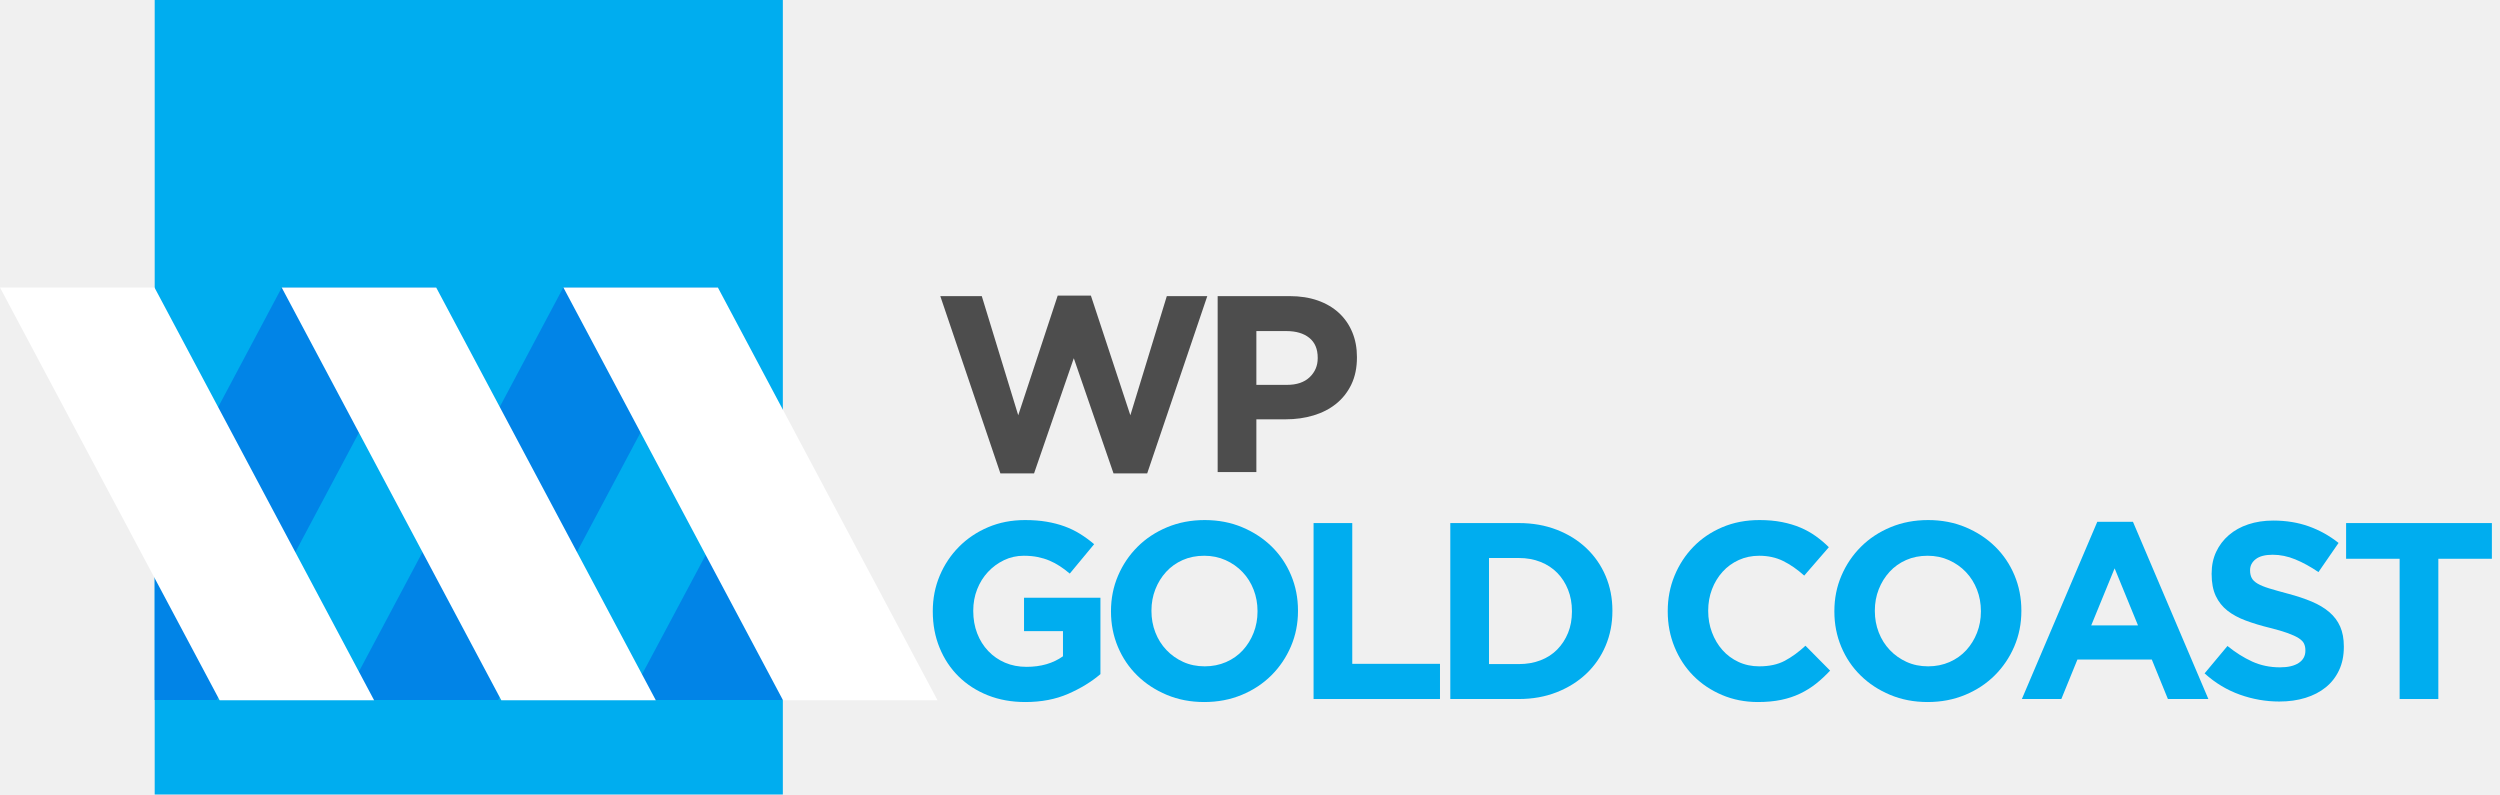
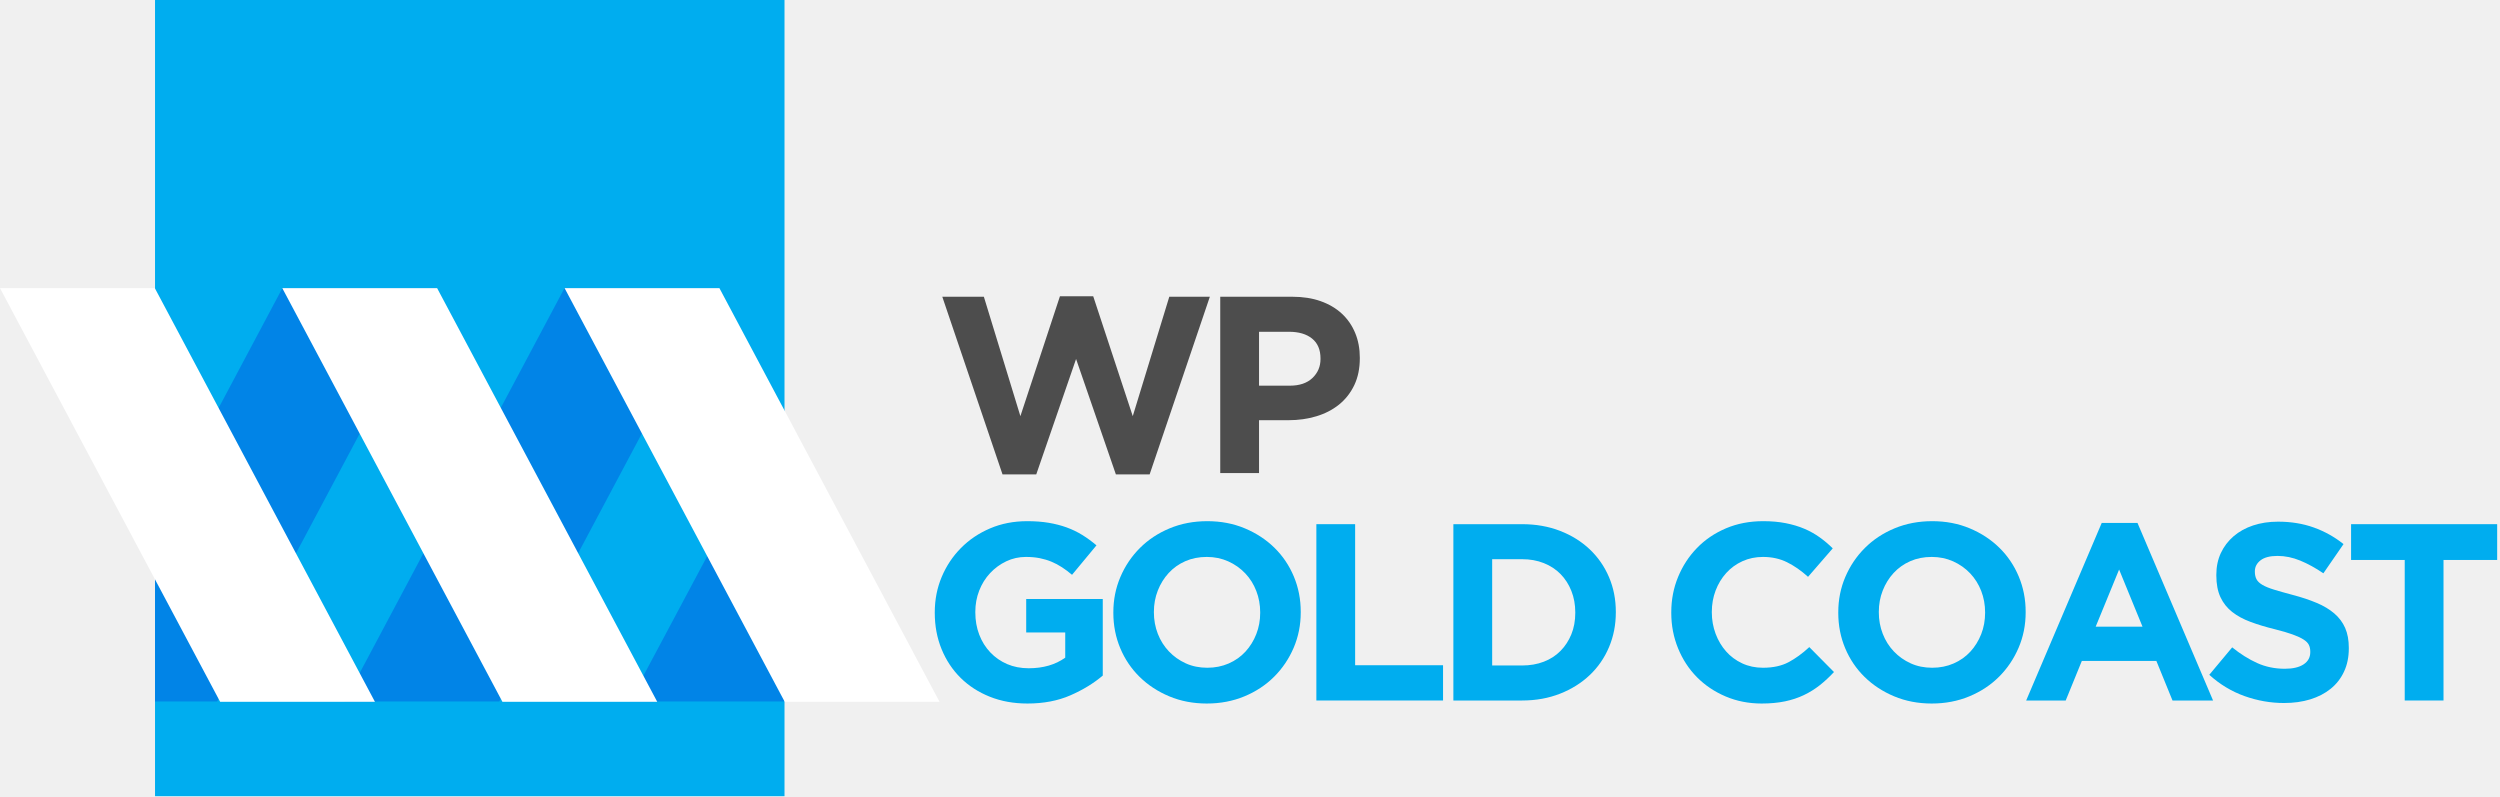
- <svg xmlns="http://www.w3.org/2000/svg" width="100%" height="100%" viewBox="0 0 236 75" version="1.1" xml:space="preserve" style="fill-rule:evenodd;clip-rule:evenodd;stroke-linejoin:round;stroke-miterlimit:1.414;">
+ <svg xmlns="http://www.w3.org/2000/svg" width="100%" height="100%" viewBox="0 0 314 100" version="1.1" xml:space="preserve" style="fill-rule:evenodd;clip-rule:evenodd;stroke-linejoin:round;stroke-miterlimit:1.414;">
  <g>
-     <rect x="14.603" y="0" width="59.297" height="75" style="fill:#00adef;" />
-     <path d="M47.029,66.08l20.72,-38.937l-14.575,0l-20.719,38.937l14.574,0Z" style="fill:#0184e7;fill-rule:nonzero;" />
-     <path d="M73.89,66.08l0.01,-27.341l-14.584,27.341l14.574,0Z" style="fill:#0184e7;fill-rule:nonzero;" />
-     <path d="M20.455,66.08l20.72,-38.937l-14.574,0l-11.998,22.549l0,16.388l5.852,0Z" style="fill:#0184e7;fill-rule:nonzero;" />
-     <path d="M20.736,66.108l-20.736,-38.965l14.585,0l20.734,38.965l-14.583,0l0,0Z" style="fill:#fff;fill-rule:nonzero;" />
-     <path d="M47.327,66.108l-20.735,-38.965l14.585,0l20.734,38.965l-14.584,0Z" style="fill:#fff;fill-rule:nonzero;" />
-     <path d="M73.919,66.108l-20.734,-38.965l14.584,0l20.734,38.965l-14.584,0l0,0Z" style="fill:#fff;fill-rule:nonzero;" />
-     <path d="M88.764,27.953l3.916,0l3.441,11.249l3.726,-11.297l3.133,0l3.726,11.297l3.441,-11.249l3.821,0l-5.672,16.733l-3.181,0l-3.749,-10.87l-3.75,10.87l-3.18,0l-5.672,-16.733l0,0Z" style="fill:#4d4d4d;fill-rule:nonzero;" />
-     <path d="M121.497,36.331c0.918,0 1.629,-0.242 2.135,-0.724c0.507,-0.482 0.76,-1.08 0.76,-1.791l0,-0.047c0,-0.824 -0.265,-1.449 -0.795,-1.876c-0.53,-0.428 -1.254,-0.64 -2.172,-0.64l-2.824,0l0,5.078l2.896,0Zm-6.55,-8.378l6.787,0c0.997,0 1.887,0.14 2.67,0.416c0.782,0.277 1.447,0.669 1.994,1.174c0.546,0.506 0.964,1.112 1.257,1.816c0.293,0.704 0.44,1.482 0.44,2.338l0,0.047c0,0.965 -0.175,1.811 -0.522,2.538c-0.349,0.728 -0.828,1.339 -1.436,1.83c-0.609,0.489 -1.322,0.857 -2.136,1.102c-0.816,0.247 -1.69,0.369 -2.623,0.369l-2.777,0l0,4.982l-3.654,0l0,-16.612l0,0Z" style="fill:#4d4d4d;fill-rule:nonzero;" />
+     <rect x="19.471" y="0" width="79.063" height="100" style="fill:#00adef;" />
+     <path d="M62.705,88.107l27.627,-51.916l-19.433,0l-27.626,51.916l19.432,0Z" style="fill:#0184e7;fill-rule:nonzero;" />
+     <path d="M98.52,88.107l0.013,-36.455l-19.445,36.455l19.432,0Z" style="fill:#0184e7;fill-rule:nonzero;" />
+     <path d="M27.273,88.107l27.627,-51.916l-19.432,0l-15.997,30.065l0,21.851l7.802,0Z" style="fill:#0184e7;fill-rule:nonzero;" />
+     <path d="M27.648,88.144l-27.648,-51.953l19.447,0l27.645,51.953l-19.444,0l0,0Z" style="fill:#fff;fill-rule:nonzero;" />
+     <path d="M63.103,88.144l-27.647,-51.953l19.447,0l27.645,51.953l-19.445,0Z" style="fill:#fff;fill-rule:nonzero;" />
+     <path d="M98.559,88.144l-27.646,-51.953l19.446,0l27.645,51.953l-19.445,0l0,0Z" style="fill:#fff;fill-rule:nonzero;" />
+     <path d="M118.352,37.271l5.221,0l4.588,14.998l4.968,-15.062l4.178,0l4.968,15.062l4.588,-14.998l5.094,0l-7.562,22.31l-4.242,0l-4.998,-14.493l-5,14.493l-4.24,0l-7.563,-22.31l0,0Z" style="fill:#4d4d4d;fill-rule:nonzero;" />
+     <path d="M161.996,48.441c1.224,0 2.172,-0.322 2.847,-0.965c0.676,-0.643 1.013,-1.44 1.013,-2.388l0,-0.063c0,-1.098 -0.353,-1.932 -1.06,-2.501c-0.707,-0.571 -1.672,-0.853 -2.896,-0.853l-3.765,0l0,6.77l3.861,0Zm-8.733,-11.17l9.049,0c1.329,0 2.516,0.186 3.56,0.554c1.043,0.37 1.929,0.892 2.659,1.566c0.728,0.674 1.285,1.482 1.676,2.421c0.39,0.939 0.586,1.976 0.586,3.117l0,0.063c0,1.287 -0.233,2.415 -0.696,3.384c-0.465,0.971 -1.104,1.785 -1.914,2.44c-0.812,0.652 -1.763,1.143 -2.848,1.469c-1.088,0.33 -2.254,0.492 -3.498,0.492l-3.702,0l0,6.643l-4.872,0l0,-22.149l0,0Z" style="fill:#4d4d4d;fill-rule:nonzero;" />
    <g>
-       <path d="M96.786,66.272c-1.297,0 -2.479,-0.214 -3.547,-0.641c-1.067,-0.427 -1.985,-1.02 -2.752,-1.78c-0.767,-0.759 -1.364,-1.66 -1.791,-2.704c-0.427,-1.044 -0.641,-2.183 -0.641,-3.417l0,-0.047c0,-1.187 0.218,-2.298 0.653,-3.334c0.435,-1.036 1.04,-1.945 1.815,-2.728c0.775,-0.783 1.692,-1.4 2.752,-1.851c1.06,-0.451 2.222,-0.676 3.488,-0.676c0.743,0 1.419,0.051 2.028,0.154c0.609,0.103 1.175,0.249 1.697,0.439c0.522,0.19 1.012,0.427 1.471,0.712c0.459,0.284 0.901,0.609 1.328,0.972l-2.301,2.776c-0.316,-0.269 -0.633,-0.506 -0.949,-0.711c-0.316,-0.206 -0.645,-0.38 -0.985,-0.522c-0.34,-0.143 -0.707,-0.253 -1.103,-0.333c-0.395,-0.079 -0.83,-0.118 -1.305,-0.118c-0.664,0 -1.285,0.138 -1.862,0.415c-0.578,0.277 -1.084,0.649 -1.519,1.115c-0.435,0.467 -0.775,1.012 -1.02,1.637c-0.245,0.625 -0.368,1.293 -0.368,2.005l0,0.048c0,0.759 0.123,1.459 0.368,2.099c0.245,0.641 0.593,1.199 1.044,1.673c0.451,0.475 0.981,0.842 1.589,1.103c0.609,0.261 1.286,0.392 2.029,0.392c1.36,0 2.507,-0.332 3.44,-0.997l0,-2.372l-3.677,0l0,-3.156l7.213,0l0,7.213c-0.854,0.728 -1.871,1.348 -3.049,1.862c-1.179,0.515 -2.527,0.772 -4.046,0.772l0,0Z" style="fill:#00adef;fill-rule:nonzero;" />
-       <path d="M113.727,62.902c0.728,0 1.4,-0.134 2.017,-0.403c0.617,-0.269 1.143,-0.641 1.578,-1.115c0.435,-0.475 0.775,-1.024 1.02,-1.649c0.245,-0.625 0.368,-1.293 0.368,-2.005l0,-0.047c0,-0.712 -0.123,-1.384 -0.368,-2.017c-0.245,-0.633 -0.593,-1.186 -1.044,-1.661c-0.451,-0.474 -0.985,-0.85 -1.602,-1.127c-0.616,-0.277 -1.289,-0.415 -2.016,-0.415c-0.744,0 -1.42,0.134 -2.029,0.403c-0.609,0.269 -1.131,0.641 -1.566,1.115c-0.435,0.475 -0.775,1.024 -1.02,1.649c-0.245,0.625 -0.368,1.293 -0.368,2.005l0,0.048c0,0.711 0.123,1.384 0.368,2.016c0.245,0.633 0.593,1.187 1.044,1.661c0.451,0.475 0.981,0.85 1.589,1.127c0.609,0.277 1.286,0.415 2.029,0.415l0,0Zm-0.047,3.37c-1.282,0 -2.46,-0.226 -3.536,-0.677c-1.075,-0.45 -2.004,-1.059 -2.787,-1.827c-0.783,-0.767 -1.392,-1.668 -1.827,-2.704c-0.435,-1.036 -0.653,-2.148 -0.653,-3.334l0,-0.047c0,-1.187 0.222,-2.298 0.665,-3.334c0.442,-1.036 1.055,-1.945 1.838,-2.728c0.783,-0.783 1.717,-1.4 2.8,-1.851c1.084,-0.451 2.266,-0.676 3.547,-0.676c1.281,0 2.46,0.225 3.535,0.676c1.076,0.451 2.005,1.06 2.788,1.827c0.783,0.767 1.392,1.669 1.827,2.705c0.435,1.036 0.653,2.147 0.653,3.333l0,0.048c0,1.186 -0.222,2.297 -0.665,3.333c-0.443,1.036 -1.056,1.946 -1.839,2.729c-0.783,0.783 -1.716,1.4 -2.799,1.85c-1.084,0.451 -2.266,0.677 -3.547,0.677l0,0Z" style="fill:#00adef;fill-rule:nonzero;" />
-       <path d="M124.001,49.378l3.653,0l0,13.287l8.281,0l0,3.322l-11.934,0l0,-16.609l0,0Z" style="fill:#00adef;fill-rule:nonzero;" />
-       <path d="M143.385,62.689c0.743,0 1.424,-0.119 2.041,-0.356c0.616,-0.237 1.142,-0.577 1.577,-1.02c0.435,-0.443 0.775,-0.965 1.021,-1.566c0.245,-0.601 0.367,-1.274 0.367,-2.017l0,-0.047c0,-0.728 -0.122,-1.4 -0.367,-2.017c-0.246,-0.617 -0.586,-1.147 -1.021,-1.59c-0.435,-0.443 -0.961,-0.787 -1.577,-1.032c-0.617,-0.245 -1.298,-0.368 -2.041,-0.368l-2.823,0l0,10.013l2.823,0Zm-6.477,-13.311l6.477,0c1.297,0 2.487,0.21 3.571,0.629c1.083,0.419 2.017,1.001 2.8,1.744c0.783,0.743 1.388,1.617 1.815,2.622c0.427,1.004 0.64,2.092 0.64,3.262l0,0.048c0,1.17 -0.213,2.262 -0.64,3.274c-0.427,1.012 -1.032,1.89 -1.815,2.633c-0.783,0.744 -1.717,1.329 -2.8,1.756c-1.084,0.427 -2.274,0.641 -3.571,0.641l-6.477,0l0,-16.609l0,0Z" style="fill:#00adef;fill-rule:nonzero;" />
-       <path d="M165.952,66.272c-1.218,0 -2.349,-0.222 -3.393,-0.665c-1.044,-0.443 -1.945,-1.048 -2.705,-1.815c-0.759,-0.767 -1.352,-1.673 -1.779,-2.717c-0.427,-1.043 -0.641,-2.159 -0.641,-3.345l0,-0.047c0,-1.187 0.214,-2.298 0.641,-3.334c0.427,-1.036 1.02,-1.945 1.779,-2.728c0.76,-0.783 1.669,-1.4 2.729,-1.851c1.06,-0.451 2.23,-0.676 3.511,-0.676c0.775,0 1.483,0.063 2.124,0.189c0.64,0.127 1.222,0.301 1.744,0.522c0.522,0.222 1.004,0.491 1.447,0.807c0.443,0.317 0.854,0.665 1.234,1.044l-2.325,2.681c-0.649,-0.585 -1.309,-1.044 -1.981,-1.376c-0.673,-0.332 -1.428,-0.498 -2.266,-0.498c-0.696,0 -1.341,0.134 -1.934,0.403c-0.593,0.269 -1.103,0.641 -1.53,1.115c-0.427,0.475 -0.76,1.024 -0.997,1.649c-0.237,0.625 -0.356,1.293 -0.356,2.005l0,0.048c0,0.711 0.119,1.384 0.356,2.016c0.237,0.633 0.566,1.187 0.985,1.661c0.419,0.475 0.925,0.85 1.518,1.127c0.593,0.277 1.246,0.415 1.958,0.415c0.949,0 1.751,-0.174 2.408,-0.522c0.656,-0.348 1.309,-0.822 1.957,-1.423l2.325,2.349c-0.427,0.458 -0.869,0.87 -1.328,1.234c-0.459,0.363 -0.961,0.676 -1.507,0.937c-0.546,0.261 -1.143,0.458 -1.791,0.593c-0.649,0.134 -1.376,0.202 -2.183,0.202Z" style="fill:#00adef;fill-rule:nonzero;" />
-       <path d="M182.015,62.902c0.727,0 1.4,-0.134 2.016,-0.403c0.617,-0.269 1.143,-0.641 1.578,-1.115c0.435,-0.475 0.775,-1.024 1.021,-1.649c0.245,-0.625 0.367,-1.293 0.367,-2.005l0,-0.047c0,-0.712 -0.122,-1.384 -0.367,-2.017c-0.246,-0.633 -0.594,-1.186 -1.044,-1.661c-0.451,-0.474 -0.985,-0.85 -1.602,-1.127c-0.617,-0.277 -1.289,-0.415 -2.017,-0.415c-0.743,0 -1.419,0.134 -2.028,0.403c-0.609,0.269 -1.131,0.641 -1.566,1.115c-0.435,0.475 -0.775,1.024 -1.02,1.649c-0.246,0.625 -0.368,1.293 -0.368,2.005l0,0.048c0,0.711 0.122,1.384 0.368,2.016c0.245,0.633 0.593,1.187 1.043,1.661c0.451,0.475 0.981,0.85 1.59,1.127c0.609,0.277 1.285,0.415 2.029,0.415l0,0Zm-0.048,3.37c-1.281,0 -2.459,-0.226 -3.535,-0.677c-1.076,-0.45 -2.005,-1.059 -2.788,-1.827c-0.783,-0.767 -1.392,-1.668 -1.827,-2.704c-0.435,-1.036 -0.652,-2.148 -0.652,-3.334l0,-0.047c0,-1.187 0.221,-2.298 0.664,-3.334c0.443,-1.036 1.056,-1.945 1.839,-2.728c0.783,-0.783 1.716,-1.4 2.8,-1.851c1.083,-0.451 2.266,-0.676 3.547,-0.676c1.281,0 2.459,0.225 3.535,0.676c1.076,0.451 2.005,1.06 2.788,1.827c0.783,0.767 1.392,1.669 1.827,2.705c0.435,1.036 0.652,2.147 0.652,3.333l0,0.048c0,1.186 -0.221,2.297 -0.664,3.333c-0.443,1.036 -1.056,1.946 -1.839,2.729c-0.783,0.783 -1.716,1.4 -2.8,1.85c-1.083,0.451 -2.265,0.677 -3.547,0.677l0,0Z" style="fill:#00adef;fill-rule:nonzero;" />
-       <path d="M201.826,59.035l-2.206,-5.386l-2.207,5.386l4.413,0Zm-3.843,-9.775l3.369,0l7.118,16.727l-3.82,0l-1.519,-3.725l-7.023,0l-1.518,3.725l-3.725,0l7.118,-16.727l0,0Z" style="fill:#00adef;fill-rule:nonzero;" />
-       <path d="M215.16,66.224c-1.265,0 -2.507,-0.217 -3.725,-0.652c-1.217,-0.435 -2.325,-1.104 -3.321,-2.005l2.159,-2.586c0.759,0.616 1.538,1.107 2.337,1.471c0.799,0.363 1.673,0.545 2.622,0.545c0.759,0 1.348,-0.138 1.767,-0.415c0.419,-0.277 0.629,-0.66 0.629,-1.151l0,-0.047c0,-0.237 -0.043,-0.447 -0.13,-0.629c-0.087,-0.182 -0.254,-0.352 -0.499,-0.51c-0.245,-0.158 -0.585,-0.316 -1.02,-0.474c-0.435,-0.159 -1,-0.325 -1.696,-0.499c-0.839,-0.205 -1.598,-0.435 -2.278,-0.688c-0.68,-0.253 -1.258,-0.565 -1.732,-0.937c-0.475,-0.372 -0.842,-0.834 -1.103,-1.388c-0.261,-0.554 -0.392,-1.242 -0.392,-2.064l0,-0.048c0,-0.759 0.142,-1.443 0.427,-2.052c0.285,-0.609 0.684,-1.135 1.198,-1.578c0.514,-0.443 1.127,-0.783 1.839,-1.02c0.712,-0.237 1.495,-0.356 2.349,-0.356c1.218,0 2.337,0.182 3.357,0.546c1.021,0.364 1.958,0.886 2.812,1.566l-1.898,2.752c-0.744,-0.506 -1.471,-0.906 -2.183,-1.198c-0.712,-0.293 -1.424,-0.439 -2.135,-0.439c-0.712,0 -1.246,0.138 -1.602,0.415c-0.356,0.277 -0.534,0.621 -0.534,1.032l0,0.048c0,0.269 0.052,0.502 0.154,0.7c0.103,0.197 0.289,0.375 0.558,0.533c0.269,0.159 0.637,0.309 1.103,0.451c0.467,0.143 1.056,0.309 1.768,0.499c0.838,0.221 1.586,0.47 2.242,0.747c0.656,0.277 1.21,0.609 1.661,0.996c0.451,0.388 0.791,0.843 1.02,1.365c0.229,0.522 0.344,1.146 0.344,1.874l0,0.047c0,0.823 -0.15,1.555 -0.451,2.195c-0.3,0.641 -0.719,1.179 -1.257,1.614c-0.538,0.435 -1.179,0.767 -1.922,0.996c-0.743,0.229 -1.566,0.344 -2.468,0.344Z" style="fill:#00adef;fill-rule:nonzero;" />
-       <path d="M226.525,52.748l-5.053,0l0,-3.37l13.761,0l0,3.37l-5.054,0l0,13.239l-3.654,0l0,-13.239l0,0Z" style="fill:#00adef;fill-rule:nonzero;" />
+       <path d="M129.048,88.363c-1.729,0 -3.305,-0.286 -4.729,-0.855c-1.423,-0.569 -2.647,-1.36 -3.67,-2.373c-1.022,-1.012 -1.818,-2.214 -2.388,-3.606c-0.569,-1.392 -0.854,-2.91 -0.854,-4.556l0,-0.062c0,-1.583 0.29,-3.064 0.87,-4.446c0.58,-1.381 1.387,-2.593 2.42,-3.637c1.034,-1.044 2.256,-1.867 3.67,-2.468c1.413,-0.601 2.962,-0.901 4.65,-0.901c0.991,0 1.892,0.068 2.704,0.205c0.812,0.137 1.567,0.332 2.263,0.585c0.696,0.254 1.349,0.57 1.961,0.95c0.612,0.378 1.202,0.812 1.771,1.296l-3.068,3.701c-0.421,-0.359 -0.844,-0.675 -1.265,-0.948c-0.422,-0.275 -0.86,-0.507 -1.314,-0.696c-0.453,-0.191 -0.942,-0.337 -1.47,-0.444c-0.527,-0.105 -1.107,-0.157 -1.74,-0.157c-0.886,0 -1.714,0.184 -2.483,0.553c-0.771,0.369 -1.445,0.865 -2.025,1.487c-0.58,0.622 -1.034,1.349 -1.36,2.182c-0.327,0.834 -0.491,1.724 -0.491,2.674l0,0.064c0,1.012 0.164,1.945 0.491,2.798c0.326,0.855 0.79,1.599 1.392,2.231c0.601,0.633 1.308,1.123 2.118,1.471c0.812,0.348 1.715,0.522 2.706,0.522c1.813,0 3.342,-0.442 4.586,-1.329l0,-3.163l-4.902,0l0,-4.208l9.617,0l0,9.618c-1.139,0.97 -2.495,1.797 -4.065,2.482c-1.572,0.687 -3.37,1.03 -5.395,1.03l0,0Z" style="fill:#00adef;fill-rule:nonzero;" />
+       <path d="M151.636,83.869c0.971,0 1.867,-0.178 2.689,-0.537c0.823,-0.359 1.524,-0.855 2.104,-1.487c0.58,-0.633 1.034,-1.365 1.36,-2.198c0.327,-0.834 0.491,-1.724 0.491,-2.674l0,-0.062c0,-0.95 -0.164,-1.846 -0.491,-2.69c-0.326,-0.844 -0.79,-1.581 -1.392,-2.214c-0.601,-0.632 -1.313,-1.134 -2.136,-1.503c-0.821,-0.369 -1.718,-0.553 -2.688,-0.553c-0.992,0 -1.893,0.178 -2.705,0.537c-0.812,0.359 -1.508,0.855 -2.088,1.487c-0.58,0.633 -1.033,1.365 -1.36,2.198c-0.327,0.834 -0.491,1.724 -0.491,2.674l0,0.064c0,0.948 0.164,1.845 0.491,2.688c0.327,0.844 0.791,1.582 1.392,2.214c0.601,0.634 1.308,1.134 2.119,1.503c0.812,0.369 1.714,0.553 2.705,0.553l0,0Zm-0.063,4.494c-1.709,0 -3.28,-0.302 -4.714,-0.903c-1.434,-0.6 -2.672,-1.412 -3.716,-2.436c-1.044,-1.023 -1.856,-2.224 -2.436,-3.605c-0.58,-1.382 -0.871,-2.864 -0.871,-4.446l0,-0.062c0,-1.583 0.296,-3.064 0.887,-4.446c0.589,-1.381 1.406,-2.593 2.45,-3.637c1.044,-1.044 2.29,-1.867 3.734,-2.468c1.445,-0.601 3.021,-0.901 4.729,-0.901c1.708,0 3.28,0.3 4.713,0.901c1.435,0.601 2.674,1.413 3.718,2.436c1.044,1.023 1.856,2.225 2.436,3.607c0.58,1.381 0.87,2.862 0.87,4.444l0,0.064c0,1.581 -0.296,3.062 -0.886,4.444c-0.591,1.381 -1.408,2.594 -2.452,3.638c-1.044,1.044 -2.288,1.867 -3.732,2.467c-1.446,0.601 -3.022,0.903 -4.73,0.903l0,0Z" style="fill:#00adef;fill-rule:nonzero;" />
+       <path d="M165.335,65.837l4.87,0l0,17.716l11.042,0l0,4.43l-15.912,0l0,-22.146l0,0Z" style="fill:#00adef;fill-rule:nonzero;" />
+       <path d="M191.18,83.585c0.991,0 1.899,-0.158 2.721,-0.474c0.822,-0.316 1.523,-0.77 2.103,-1.36c0.58,-0.591 1.033,-1.287 1.361,-2.088c0.327,-0.802 0.49,-1.699 0.49,-2.69l0,-0.062c0,-0.971 -0.163,-1.867 -0.49,-2.69c-0.328,-0.822 -0.781,-1.529 -1.361,-2.12c-0.58,-0.59 -1.281,-1.049 -2.103,-1.376c-0.822,-0.326 -1.73,-0.49 -2.721,-0.49l-3.764,0l0,13.35l3.764,0Zm-8.636,-17.748l8.636,0c1.729,0 3.316,0.28 4.761,0.839c1.444,0.559 2.69,1.335 3.734,2.325c1.044,0.991 1.85,2.156 2.42,3.496c0.569,1.339 0.853,2.79 0.853,4.35l0,0.064c0,1.56 -0.284,3.016 -0.853,4.365c-0.57,1.349 -1.376,2.52 -2.42,3.511c-1.044,0.992 -2.29,1.772 -3.734,2.341c-1.445,0.569 -3.032,0.855 -4.761,0.855l-8.636,0l0,-22.146l0,0Z" style="fill:#00adef;fill-rule:nonzero;" />
+       <path d="M221.269,88.363c-1.624,0 -3.132,-0.296 -4.524,-0.887c-1.392,-0.591 -2.593,-1.397 -3.606,-2.42c-1.012,-1.023 -1.803,-2.231 -2.372,-3.623c-0.57,-1.39 -0.855,-2.878 -0.855,-4.46l0,-0.062c0,-1.583 0.285,-3.064 0.855,-4.446c0.569,-1.381 1.36,-2.593 2.372,-3.637c1.013,-1.044 2.225,-1.867 3.638,-2.468c1.414,-0.601 2.974,-0.901 4.682,-0.901c1.033,0 1.977,0.084 2.832,0.252c0.853,0.169 1.629,0.401 2.325,0.696c0.696,0.296 1.339,0.654 1.929,1.076c0.591,0.422 1.139,0.886 1.646,1.392l-3.1,3.574c-0.866,-0.78 -1.746,-1.392 -2.642,-1.834c-0.897,-0.443 -1.904,-0.664 -3.021,-0.664c-0.928,0 -1.788,0.178 -2.579,0.537c-0.79,0.359 -1.47,0.855 -2.04,1.487c-0.569,0.633 -1.013,1.365 -1.329,2.198c-0.316,0.834 -0.475,1.724 -0.475,2.674l0,0.064c0,0.948 0.159,1.845 0.475,2.688c0.316,0.844 0.755,1.582 1.313,2.214c0.559,0.634 1.234,1.134 2.024,1.503c0.791,0.369 1.662,0.553 2.611,0.553c1.265,0 2.335,-0.232 3.211,-0.696c0.874,-0.464 1.745,-1.096 2.609,-1.897l3.1,3.132c-0.569,0.611 -1.159,1.16 -1.771,1.645c-0.612,0.484 -1.281,0.902 -2.009,1.25c-0.728,0.348 -1.524,0.61 -2.388,0.79c-0.865,0.179 -1.835,0.27 -2.911,0.27Z" style="fill:#00adef;fill-rule:nonzero;" />
+       <path d="M242.687,83.869c0.969,0 1.866,-0.178 2.688,-0.537c0.822,-0.359 1.524,-0.855 2.104,-1.487c0.58,-0.633 1.033,-1.365 1.361,-2.198c0.327,-0.834 0.489,-1.724 0.489,-2.674l0,-0.062c0,-0.95 -0.162,-1.846 -0.489,-2.69c-0.328,-0.844 -0.792,-1.581 -1.392,-2.214c-0.601,-0.632 -1.313,-1.134 -2.136,-1.503c-0.823,-0.369 -1.719,-0.553 -2.689,-0.553c-0.991,0 -1.892,0.178 -2.704,0.537c-0.812,0.359 -1.508,0.855 -2.088,1.487c-0.58,0.633 -1.034,1.365 -1.36,2.198c-0.328,0.834 -0.491,1.724 -0.491,2.674l0,0.064c0,0.948 0.163,1.845 0.491,2.688c0.326,0.844 0.79,1.582 1.39,2.214c0.602,0.634 1.308,1.134 2.12,1.503c0.812,0.369 1.714,0.553 2.706,0.553l0,0Zm-0.064,4.494c-1.708,0 -3.279,-0.302 -4.714,-0.903c-1.434,-0.6 -2.673,-1.412 -3.717,-2.436c-1.044,-1.023 -1.856,-2.224 -2.436,-3.605c-0.58,-1.382 -0.869,-2.864 -0.869,-4.446l0,-0.062c0,-1.583 0.294,-3.064 0.885,-4.446c0.591,-1.381 1.408,-2.593 2.452,-3.637c1.044,-1.044 2.288,-1.867 3.733,-2.468c1.444,-0.601 3.022,-0.901 4.73,-0.901c1.708,0 3.278,0.3 4.713,0.901c1.435,0.601 2.673,1.413 3.717,2.436c1.044,1.023 1.856,2.225 2.436,3.607c0.58,1.381 0.87,2.862 0.87,4.444l0,0.064c0,1.581 -0.295,3.062 -0.886,4.444c-0.59,1.381 -1.408,2.594 -2.452,3.638c-1.044,1.044 -2.288,1.867 -3.733,2.467c-1.444,0.601 -3.02,0.903 -4.729,0.903l0,0Z" style="fill:#00adef;fill-rule:nonzero;" />
+       <path d="M269.101,78.713l-2.941,-7.181l-2.943,7.181l5.884,0Zm-5.124,-13.033l4.492,0l9.491,22.303l-5.093,0l-2.026,-4.967l-9.364,0l-2.024,4.967l-4.966,0l9.49,-22.303l0,0Z" style="fill:#00adef;fill-rule:nonzero;" />
+       <path d="M286.88,88.299c-1.687,0 -3.343,-0.29 -4.967,-0.87c-1.622,-0.58 -3.1,-1.472 -4.428,-2.673l2.879,-3.448c1.012,0.821 2.051,1.476 3.116,1.961c1.065,0.484 2.231,0.727 3.496,0.727c1.012,0 1.797,-0.184 2.356,-0.553c0.559,-0.37 0.839,-0.88 0.839,-1.535l0,-0.063c0,-0.316 -0.058,-0.596 -0.174,-0.838c-0.116,-0.243 -0.338,-0.47 -0.665,-0.68c-0.327,-0.211 -0.78,-0.422 -1.36,-0.632c-0.58,-0.212 -1.333,-0.434 -2.261,-0.666c-1.119,-0.273 -2.131,-0.58 -3.038,-0.917c-0.906,-0.337 -1.677,-0.753 -2.309,-1.249c-0.633,-0.496 -1.123,-1.112 -1.471,-1.851c-0.348,-0.739 -0.522,-1.656 -0.522,-2.752l0,-0.064c0,-1.012 0.189,-1.924 0.569,-2.736c0.38,-0.812 0.912,-1.513 1.597,-2.104c0.686,-0.591 1.503,-1.044 2.452,-1.36c0.95,-0.316 1.994,-0.475 3.132,-0.475c1.624,0 3.116,0.243 4.476,0.728c1.362,0.486 2.611,1.182 3.75,2.088l-2.531,3.67c-0.992,-0.675 -1.961,-1.208 -2.911,-1.598c-0.949,-0.39 -1.898,-0.585 -2.846,-0.585c-0.95,0 -1.662,0.184 -2.136,0.553c-0.475,0.37 -0.712,0.828 -0.712,1.376l0,0.064c0,0.359 0.069,0.67 0.205,0.934c0.137,0.262 0.385,0.5 0.744,0.71c0.359,0.212 0.849,0.412 1.471,0.602c0.622,0.19 1.408,0.412 2.357,0.665c1.117,0.295 2.115,0.627 2.989,0.996c0.875,0.369 1.614,0.812 2.215,1.328c0.601,0.517 1.055,1.124 1.36,1.82c0.305,0.696 0.459,1.528 0.459,2.499l0,0.062c0,1.098 -0.2,2.074 -0.602,2.927c-0.4,0.855 -0.958,1.572 -1.676,2.152c-0.717,0.58 -1.572,1.023 -2.562,1.328c-0.991,0.305 -2.088,0.459 -3.291,0.459Z" style="fill:#00adef;fill-rule:nonzero;" />
+       <path d="M302.033,70.331l-6.737,0l0,-4.494l18.348,0l0,4.494l-6.739,0l0,17.652l-4.872,0l0,-17.652l0,0Z" style="fill:#00adef;fill-rule:nonzero;" />
    </g>
  </g>
</svg>
